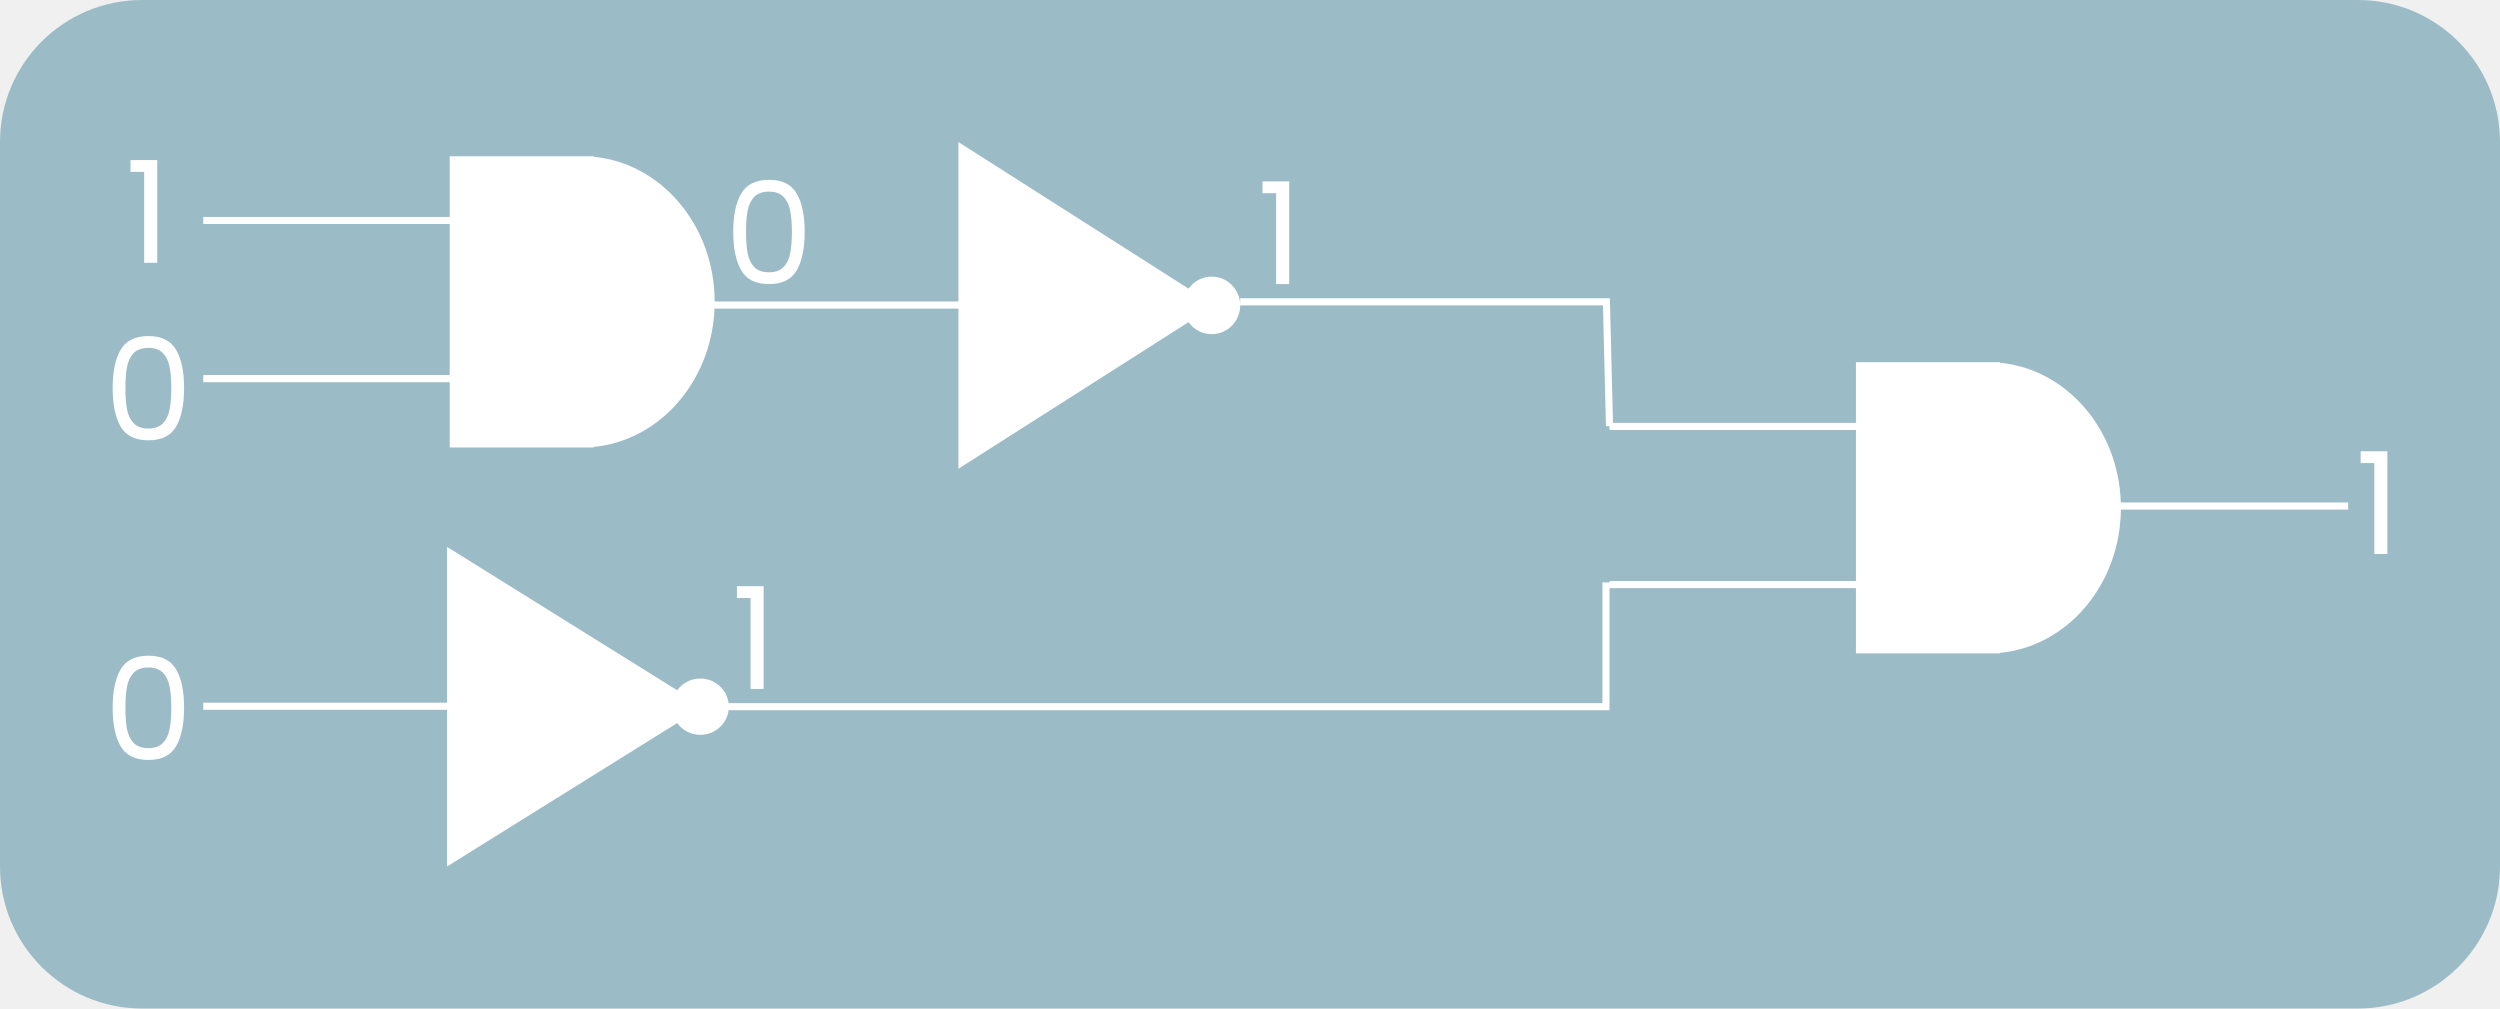
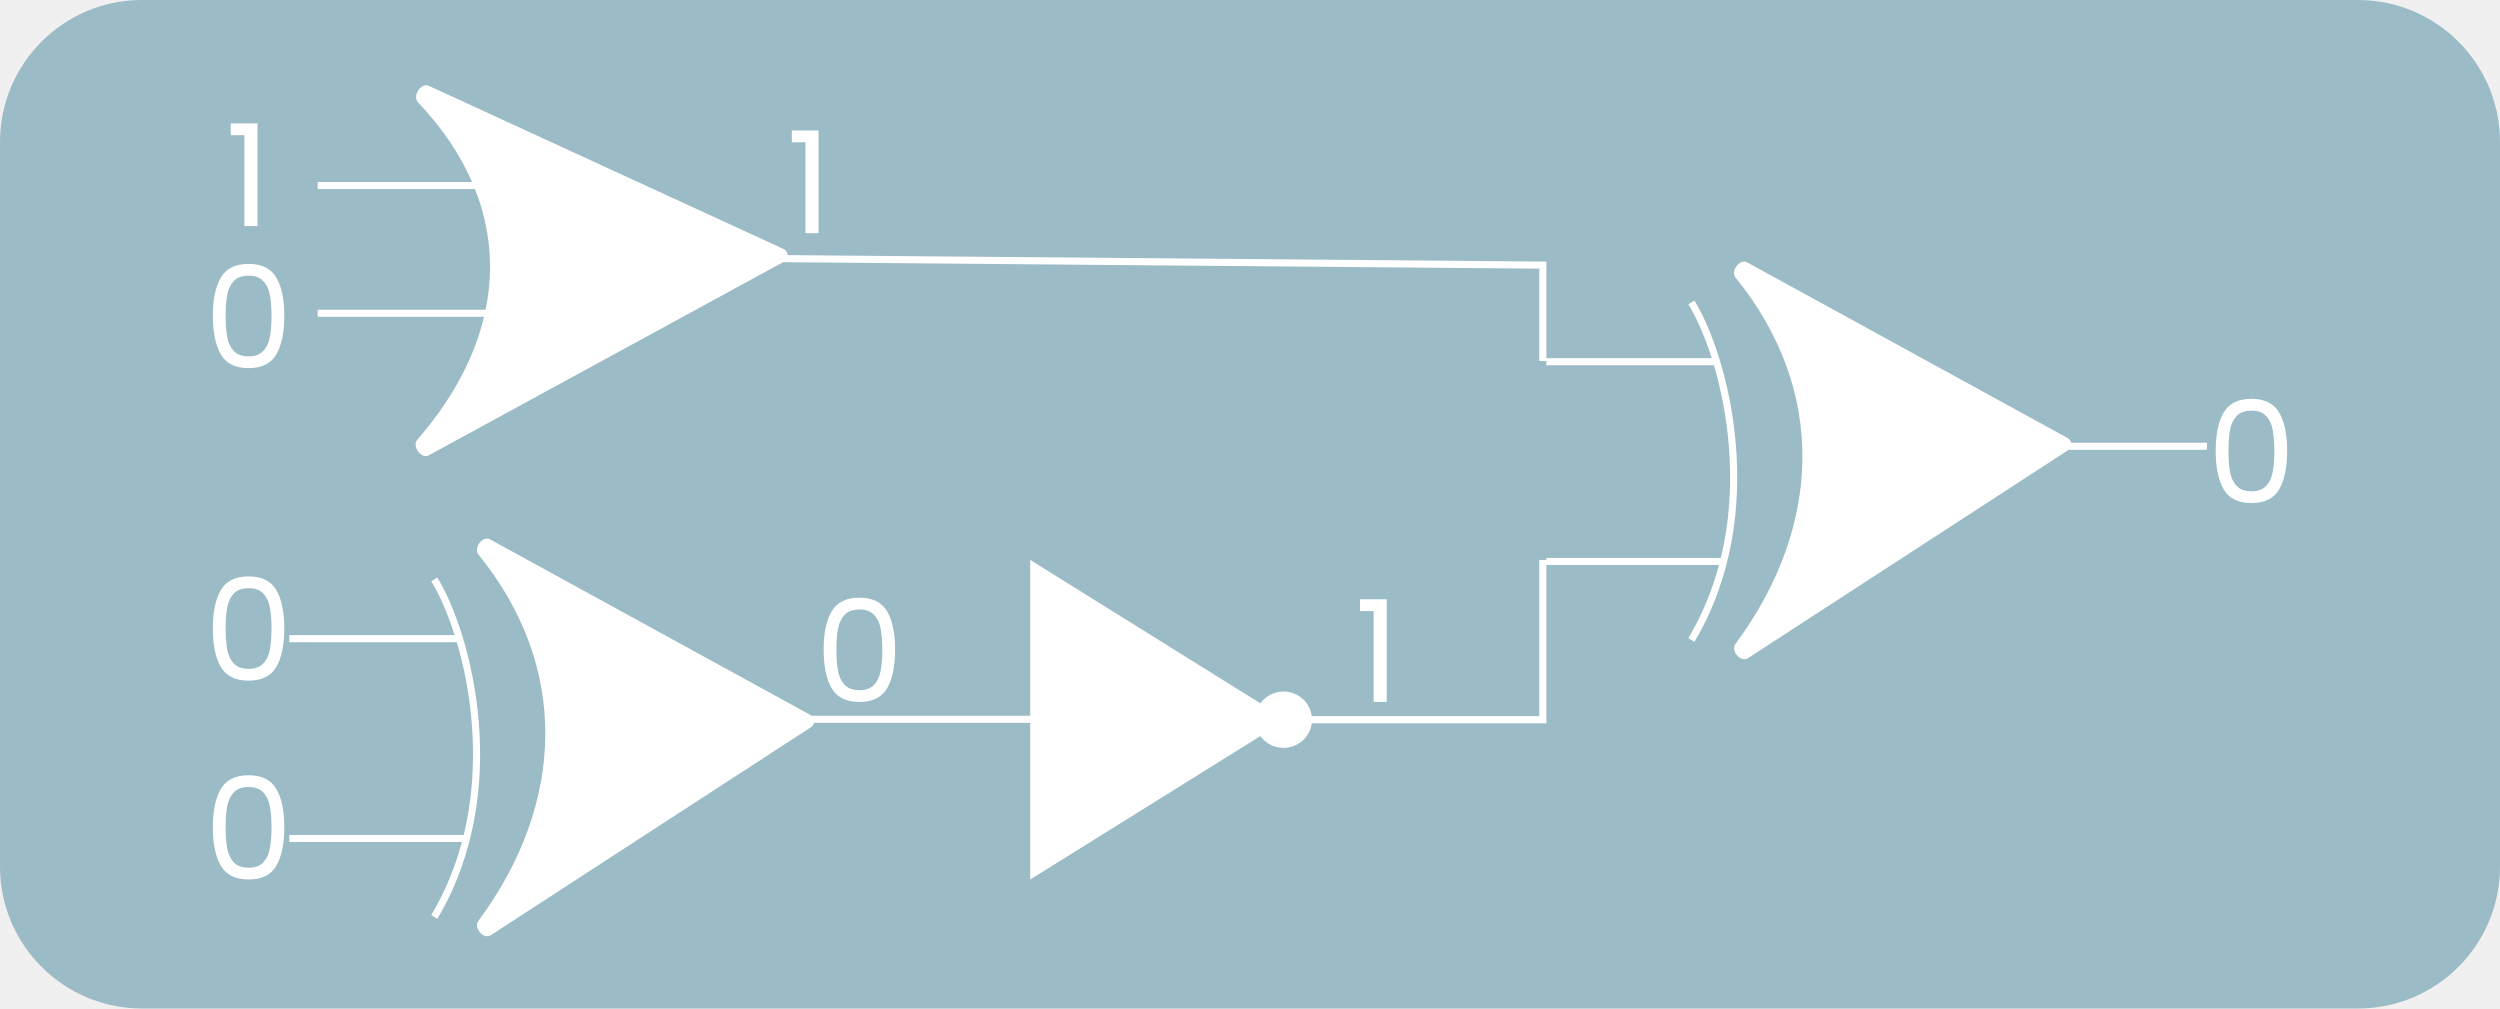
<svg xmlns="http://www.w3.org/2000/svg" width="352" height="142" viewBox="0 0 352 142" fill="none">
  <rect width="352" height="142" rx="20" fill="#9BBBC6" />
-   <path fill-rule="evenodd" clip-rule="evenodd" d="M170.608 38.949C169.265 38.949 168.076 39.615 167.347 40.639L134.945 20V42.45H100.625C100.602 31.757 93.128 22.987 83.606 22.078V22H81.97H63.315V30.543H28.62V31.543H63.315V42.5V52.81H28.623V53.81H63.315V63H81.97H83.606V62.922C93.004 62.025 100.406 53.471 100.62 42.967V43.45H134.945V66L167.347 45.361C168.076 46.385 169.265 47.051 170.608 47.051C172.824 47.051 174.62 45.237 174.62 43L225.695 43L226.12 60.013L226.62 60V60.543H261.315V71.5V81.81H226.623V82.81H261.315V92H279.97H281.606V91.922C291.068 91.019 298.508 82.352 298.623 71.75H330.622V70.75H298.613C298.273 60.376 290.919 51.967 281.606 51.078V51H279.97H261.315V59.543H227.109L226.67 41.993L226.395 42H174.62V43C174.62 40.763 172.824 38.949 170.608 38.949ZM95.347 97.19C96.076 96.189 97.265 95.537 98.608 95.537C100.652 95.537 102.34 97.047 102.588 99H225.62V82H226.62V99V100H102.588C102.34 101.953 100.652 103.463 98.608 103.463C97.265 103.463 96.076 102.811 95.347 101.81L62.945 122V99.94H28.62V98.94H62.945V77L95.347 97.19ZM18.38 22.54V24.2H20.3V37H22.14V22.54H18.38ZM332.38 65.2V63.54H336.14V78H334.3V65.2H332.38ZM16.98 49.26C16.233 50.54 15.86 52.327 15.86 54.62C15.86 56.953 16.233 58.767 16.98 60.06C17.727 61.353 19.033 62 20.9 62C22.753 62 24.053 61.353 24.8 60.06C25.547 58.767 25.92 56.953 25.92 54.62C25.92 52.327 25.547 50.54 24.8 49.26C24.053 47.967 22.753 47.32 20.9 47.32C19.033 47.32 17.727 47.967 16.98 49.26ZM23.88 51.68C24.04 52.48 24.12 53.46 24.12 54.62C24.12 55.82 24.04 56.827 23.88 57.64C23.733 58.453 23.42 59.107 22.94 59.6C22.473 60.093 21.793 60.34 20.9 60.34C19.993 60.34 19.3 60.093 18.82 59.6C18.353 59.107 18.04 58.453 17.88 57.64C17.733 56.827 17.66 55.82 17.66 54.62C17.66 53.46 17.733 52.48 17.88 51.68C18.04 50.867 18.353 50.213 18.82 49.72C19.3 49.227 19.993 48.98 20.9 48.98C21.793 48.98 22.473 49.227 22.94 49.72C23.42 50.213 23.733 50.867 23.88 51.68ZM103.76 84.2V82.54H107.52V97H105.68V84.2H103.76ZM104.36 27.26C103.613 28.54 103.24 30.327 103.24 32.62C103.24 34.953 103.613 36.767 104.36 38.06C105.107 39.353 106.413 40 108.28 40C110.133 40 111.433 39.353 112.18 38.06C112.927 36.767 113.3 34.953 113.3 32.62C113.3 30.327 112.927 28.54 112.18 27.26C111.433 25.967 110.133 25.32 108.28 25.32C106.413 25.32 105.107 25.967 104.36 27.26ZM111.26 29.68C111.42 30.48 111.5 31.46 111.5 32.62C111.5 33.82 111.42 34.827 111.26 35.64C111.113 36.453 110.8 37.107 110.32 37.6C109.853 38.093 109.173 38.34 108.28 38.34C107.373 38.34 106.68 38.093 106.2 37.6C105.733 37.107 105.42 36.453 105.26 35.64C105.113 34.827 105.04 33.82 105.04 32.62C105.04 31.46 105.113 30.48 105.26 29.68C105.42 28.867 105.733 28.213 106.2 27.72C106.68 27.227 107.373 26.98 108.28 26.98C109.173 26.98 109.853 27.227 110.32 27.72C110.8 28.213 111.113 28.867 111.26 29.68ZM177.76 27.2V25.54H181.52V40H179.68V27.2H177.76ZM16.98 94.26C16.233 95.54 15.86 97.327 15.86 99.62C15.86 101.953 16.233 103.767 16.98 105.06C17.727 106.353 19.033 107 20.9 107C22.753 107 24.053 106.353 24.8 105.06C25.547 103.767 25.92 101.953 25.92 99.62C25.92 97.327 25.547 95.54 24.8 94.26C24.053 92.967 22.753 92.32 20.9 92.32C19.033 92.32 17.727 92.967 16.98 94.26ZM23.88 96.68C24.04 97.48 24.12 98.46 24.12 99.62C24.12 100.82 24.04 101.827 23.88 102.64C23.733 103.453 23.42 104.107 22.94 104.6C22.473 105.093 21.793 105.34 20.9 105.34C19.993 105.34 19.3 105.093 18.82 104.6C18.353 104.107 18.04 103.453 17.88 102.64C17.733 101.827 17.66 100.82 17.66 99.62C17.66 98.46 17.733 97.48 17.88 96.68C18.04 95.867 18.353 95.213 18.82 94.72C19.3 94.227 19.993 93.98 20.9 93.98C21.793 93.98 22.473 94.227 22.94 94.72C23.42 95.213 23.733 95.867 23.88 96.68Z" fill="white" />
+   <path fill-rule="evenodd" clip-rule="evenodd" d="M68.374 43.608C69.544 37.891 69.065 32.153 66.88 26.624H44.73V25.624H66.466C64.782 21.748 62.252 17.983 58.855 14.407C58.028 13.536 59.277 11.579 60.369 12.081L110.327 35.059C110.697 35.229 110.892 35.571 110.908 35.921L217.739 36.834L217.73 37.834V50.426H241.013C240.003 47.245 238.824 44.634 237.721 42.846L238.572 42.321C240.977 46.218 243.654 53.723 244.399 62.484C245.145 71.254 243.96 81.339 238.576 90.364L237.717 89.851C239.698 86.53 241.099 83.057 242.035 79.556H217.73V100.834V101.834H216.73H184.698C184.449 103.787 182.762 105.297 180.718 105.297C179.375 105.297 178.185 104.645 177.457 103.644L145.055 123.834V101.775H114.618C114.563 102.014 114.421 102.237 114.187 102.389L69.102 131.676C68.096 132.33 66.637 130.635 67.351 129.67C79.716 112.952 80.12 93.776 67.368 78.085C66.616 77.16 67.96 75.372 69.006 75.945L114.123 100.674C114.178 100.704 114.228 100.737 114.274 100.775H145.055V78.834L177.457 99.025C178.185 98.023 179.375 97.371 180.718 97.371C182.762 97.371 184.449 98.882 184.698 100.834H216.73V78.834H217.73V78.556H242.289C243.608 73.112 243.833 67.629 243.403 62.569C243.055 58.485 242.282 54.688 241.319 51.426H217.73V50.834H216.73V37.834H217.73L110.259 36.916L78.094 54.449L60.376 64.107C59.317 64.684 57.961 62.826 58.753 61.916C63.596 56.35 66.749 50.497 68.153 44.608H44.73V43.608H68.374ZM60.721 81.847C61.824 83.634 63.003 86.245 64.013 89.426H40.73V90.426H64.319C65.282 93.688 66.055 97.485 66.403 101.569C66.833 106.629 66.608 112.112 65.29 117.556H40.73V118.556H65.035C64.099 122.057 62.698 125.53 60.717 128.851L61.576 129.364C66.96 120.339 68.145 110.255 67.399 101.484C66.654 92.723 63.977 85.218 61.572 81.321L60.721 81.847ZM244.351 90.67C256.716 73.952 257.12 54.776 244.368 39.086C243.616 38.16 244.96 36.372 246.006 36.945L291.123 61.674C291.395 61.822 291.561 62.068 291.619 62.334H310.74V63.334H291.264C291.239 63.353 291.214 63.372 291.187 63.389L246.102 92.676C245.096 93.33 243.637 91.635 244.351 90.67ZM32.49 17.374V19.034H34.41V31.834H36.25V17.374H32.49ZM111.49 20.034V18.374H115.25V32.834H113.41V20.034H111.49ZM191.49 84.374V86.034H193.41V98.834H195.25V84.374H191.49ZM29.97 44.454C29.97 42.161 30.343 40.374 31.09 39.094C31.837 37.801 33.143 37.154 35.01 37.154C36.863 37.154 38.163 37.801 38.91 39.094C39.657 40.374 40.03 42.161 40.03 44.454C40.03 46.788 39.657 48.601 38.91 49.894C38.163 51.188 36.863 51.834 35.01 51.834C33.143 51.834 31.837 51.188 31.09 49.894C30.343 48.601 29.97 46.788 29.97 44.454ZM38.23 44.454C38.23 43.294 38.15 42.314 37.99 41.514C37.843 40.701 37.53 40.048 37.05 39.554C36.583 39.061 35.903 38.814 35.01 38.814C34.103 38.814 33.41 39.061 32.93 39.554C32.463 40.048 32.15 40.701 31.99 41.514C31.843 42.314 31.77 43.294 31.77 44.454C31.77 45.654 31.843 46.661 31.99 47.474C32.15 48.288 32.463 48.941 32.93 49.434C33.41 49.928 34.103 50.174 35.01 50.174C35.903 50.174 36.583 49.928 37.05 49.434C37.53 48.941 37.843 48.288 37.99 47.474C38.15 46.661 38.23 45.654 38.23 44.454ZM117.09 86.094C116.343 87.374 115.97 89.161 115.97 91.454C115.97 93.788 116.343 95.601 117.09 96.894C117.837 98.188 119.143 98.834 121.01 98.834C122.863 98.834 124.163 98.188 124.91 96.894C125.657 95.601 126.03 93.788 126.03 91.454C126.03 89.161 125.657 87.374 124.91 86.094C124.163 84.801 122.863 84.154 121.01 84.154C119.143 84.154 117.837 84.801 117.09 86.094ZM123.99 88.514C124.15 89.314 124.23 90.294 124.23 91.454C124.23 92.654 124.15 93.661 123.99 94.474C123.843 95.288 123.53 95.941 123.05 96.434C122.583 96.928 121.903 97.174 121.01 97.174C120.103 97.174 119.41 96.928 118.93 96.434C118.463 95.941 118.15 95.288 117.99 94.474C117.843 93.661 117.77 92.654 117.77 91.454C117.77 90.294 117.843 89.314 117.99 88.514C118.15 87.701 118.463 87.048 118.93 86.554C119.41 86.061 120.103 85.814 121.01 85.814C121.903 85.814 122.583 86.061 123.05 86.554C123.53 87.048 123.843 87.701 123.99 88.514ZM311.97 63.454C311.97 61.161 312.343 59.374 313.09 58.094C313.837 56.801 315.143 56.154 317.01 56.154C318.863 56.154 320.163 56.801 320.91 58.094C321.657 59.374 322.03 61.161 322.03 63.454C322.03 65.788 321.657 67.601 320.91 68.894C320.163 70.188 318.863 70.834 317.01 70.834C315.143 70.834 313.837 70.188 313.09 68.894C312.343 67.601 311.97 65.788 311.97 63.454ZM320.23 63.454C320.23 62.294 320.15 61.314 319.99 60.514C319.843 59.701 319.53 59.048 319.05 58.554C318.583 58.061 317.903 57.814 317.01 57.814C316.103 57.814 315.41 58.061 314.93 58.554C314.463 59.048 314.15 59.701 313.99 60.514C313.843 61.314 313.77 62.294 313.77 63.454C313.77 64.654 313.843 65.661 313.99 66.474C314.15 67.288 314.463 67.941 314.93 68.434C315.41 68.928 316.103 69.174 317.01 69.174C317.903 69.174 318.583 68.928 319.05 68.434C319.53 67.941 319.843 67.288 319.99 66.474C320.15 65.661 320.23 64.654 320.23 63.454ZM31.09 83.094C30.343 84.374 29.97 86.161 29.97 88.454C29.97 90.788 30.343 92.601 31.09 93.894C31.837 95.188 33.143 95.834 35.01 95.834C36.863 95.834 38.163 95.188 38.91 93.894C39.657 92.601 40.03 90.788 40.03 88.454C40.03 86.161 39.657 84.374 38.91 83.094C38.163 81.801 36.863 81.154 35.01 81.154C33.143 81.154 31.837 81.801 31.09 83.094ZM37.99 85.514C38.15 86.314 38.23 87.294 38.23 88.454C38.23 89.654 38.15 90.661 37.99 91.474C37.843 92.288 37.53 92.941 37.05 93.434C36.583 93.928 35.903 94.174 35.01 94.174C34.103 94.174 33.41 93.928 32.93 93.434C32.463 92.941 32.15 92.288 31.99 91.474C31.843 90.661 31.77 89.654 31.77 88.454C31.77 87.294 31.843 86.314 31.99 85.514C32.15 84.701 32.463 84.048 32.93 83.554C33.41 83.061 34.103 82.814 35.01 82.814C35.903 82.814 36.583 83.061 37.05 83.554C37.53 84.048 37.843 84.701 37.99 85.514ZM29.97 116.454C29.97 114.161 30.343 112.374 31.09 111.094C31.837 109.801 33.143 109.154 35.01 109.154C36.863 109.154 38.163 109.801 38.91 111.094C39.657 112.374 40.03 114.161 40.03 116.454C40.03 118.788 39.657 120.601 38.91 121.894C38.163 123.188 36.863 123.834 35.01 123.834C33.143 123.834 31.837 123.188 31.09 121.894C30.343 120.601 29.97 118.788 29.97 116.454ZM38.23 116.454C38.23 115.294 38.15 114.314 37.99 113.514C37.843 112.701 37.53 112.048 37.05 111.554C36.583 111.061 35.903 110.814 35.01 110.814C34.103 110.814 33.41 111.061 32.93 111.554C32.463 112.048 32.15 112.701 31.99 113.514C31.843 114.314 31.77 115.294 31.77 116.454C31.77 117.654 31.843 118.661 31.99 119.474C32.15 120.288 32.463 120.941 32.93 121.434C33.41 121.928 34.103 122.174 35.01 122.174C35.903 122.174 36.583 121.928 37.05 121.434C37.53 120.941 37.843 120.288 37.99 119.474C38.15 118.661 38.23 117.654 38.23 116.454Z" fill="white" />
</svg>
